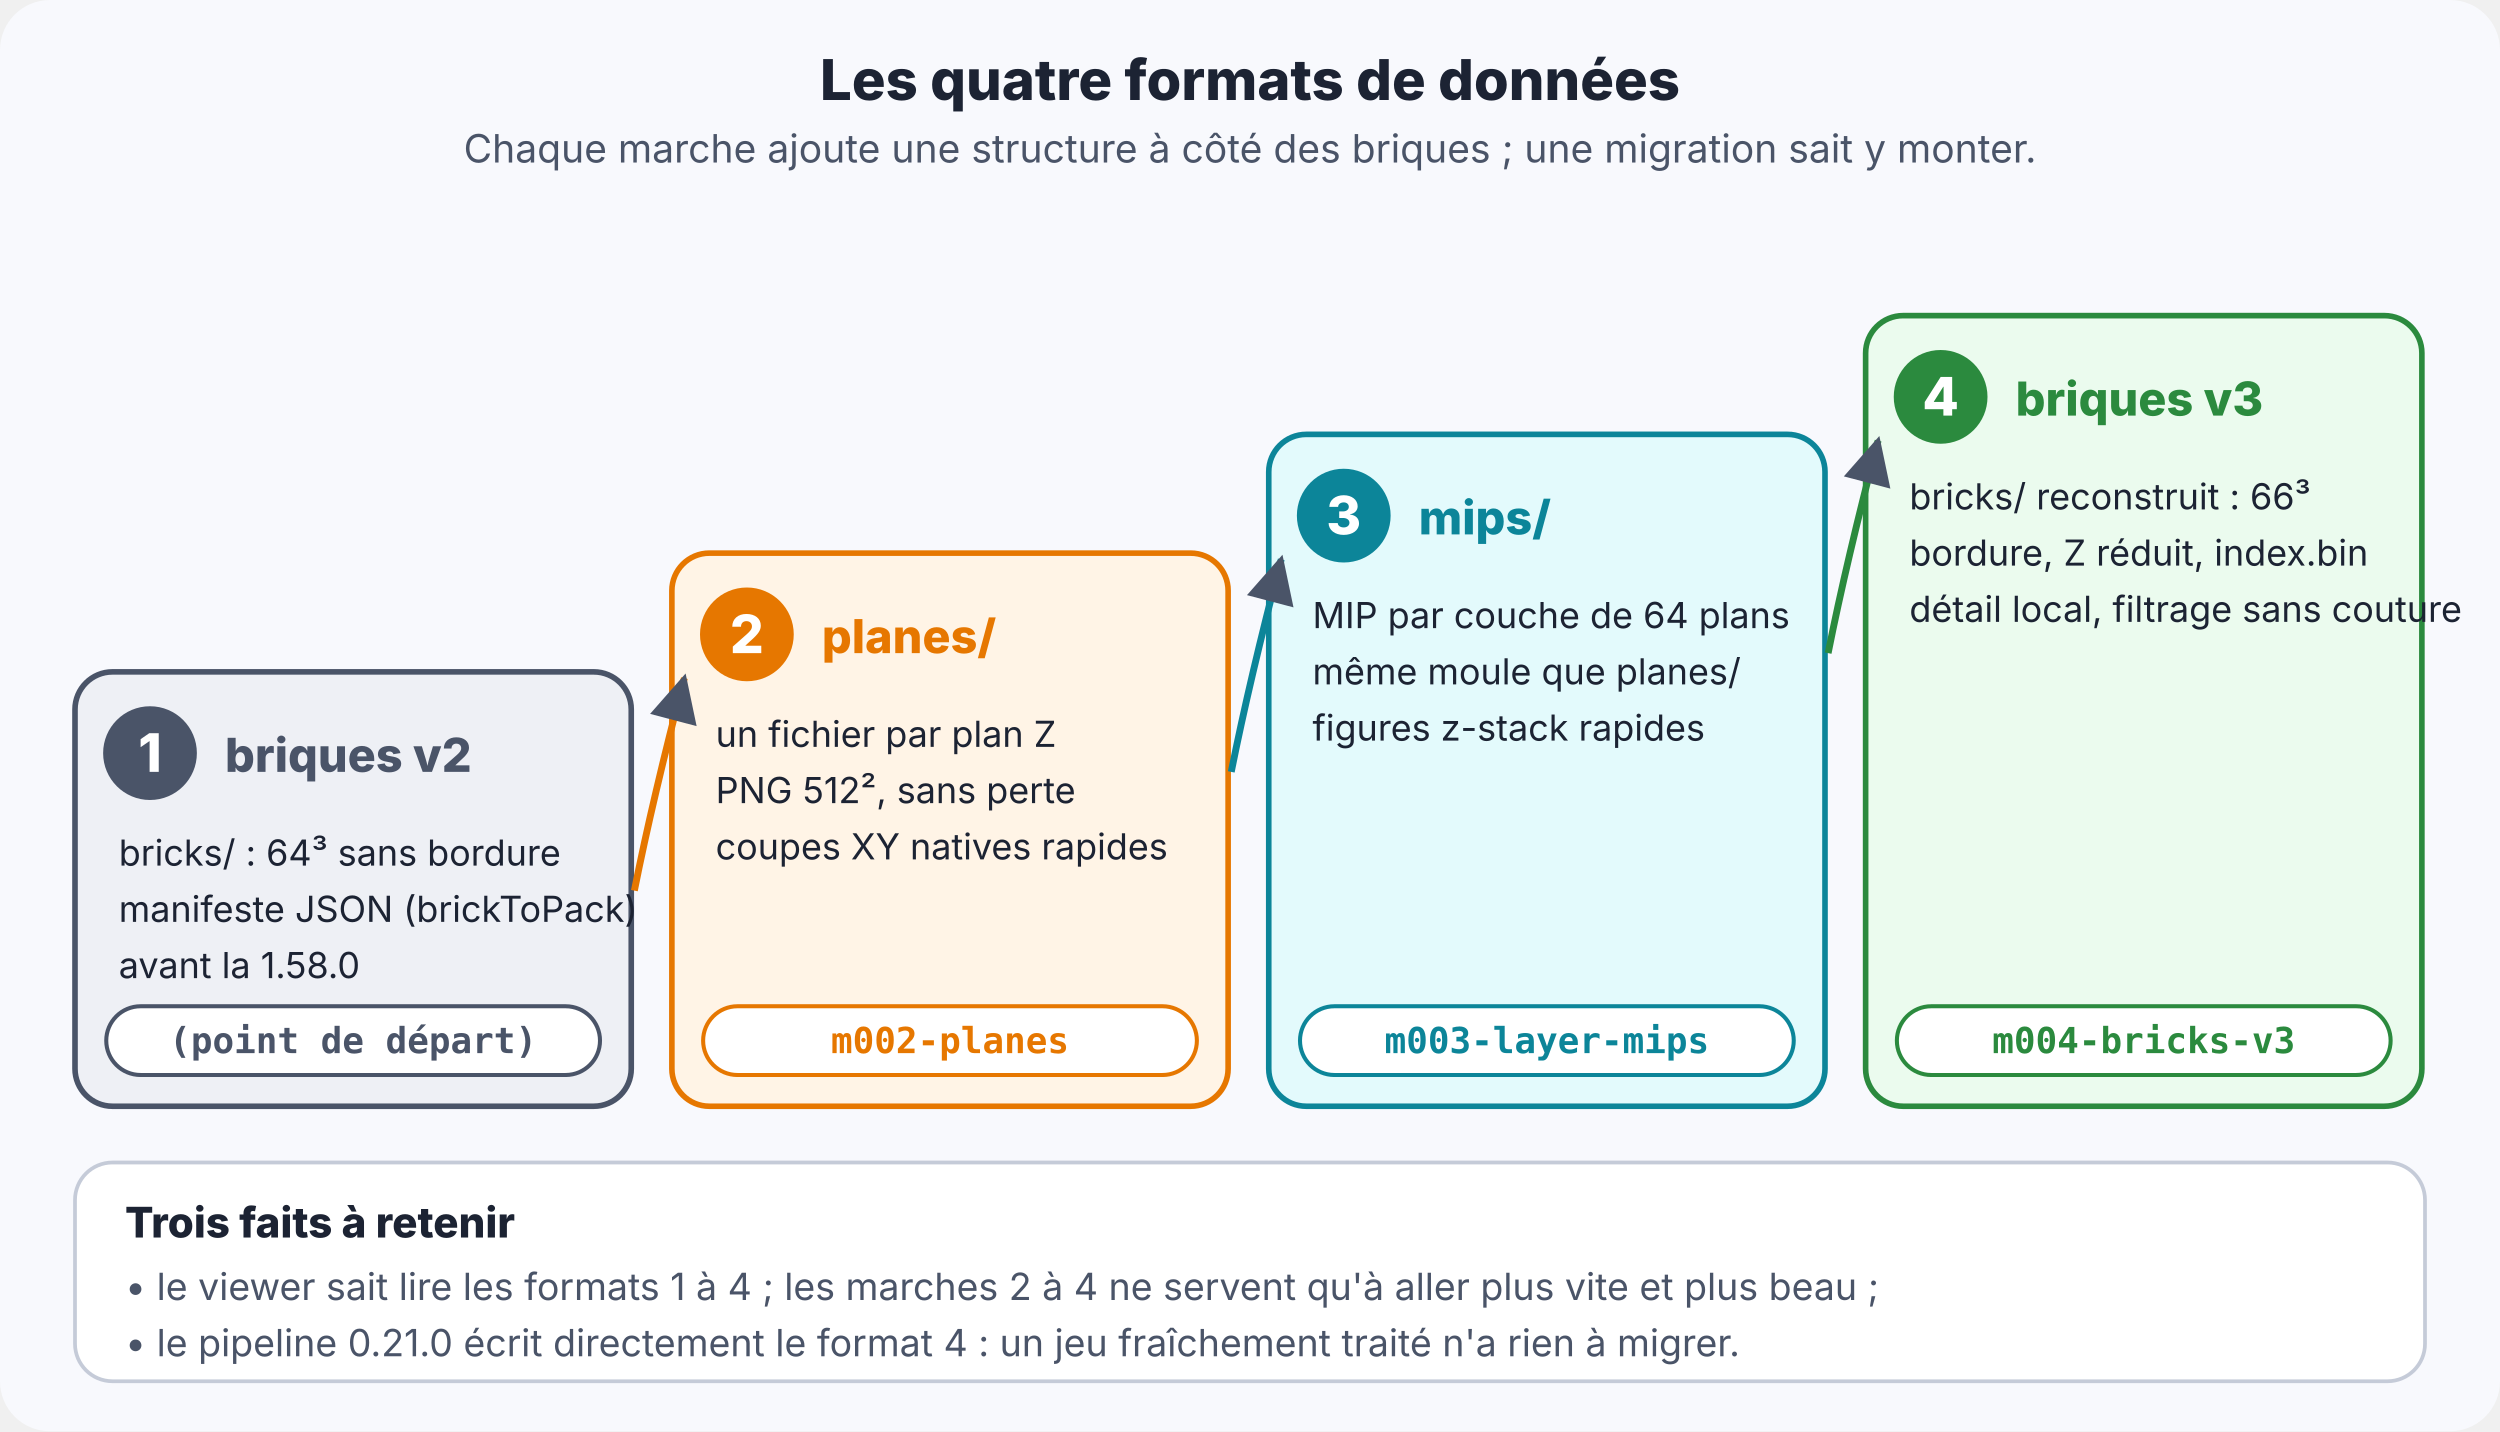
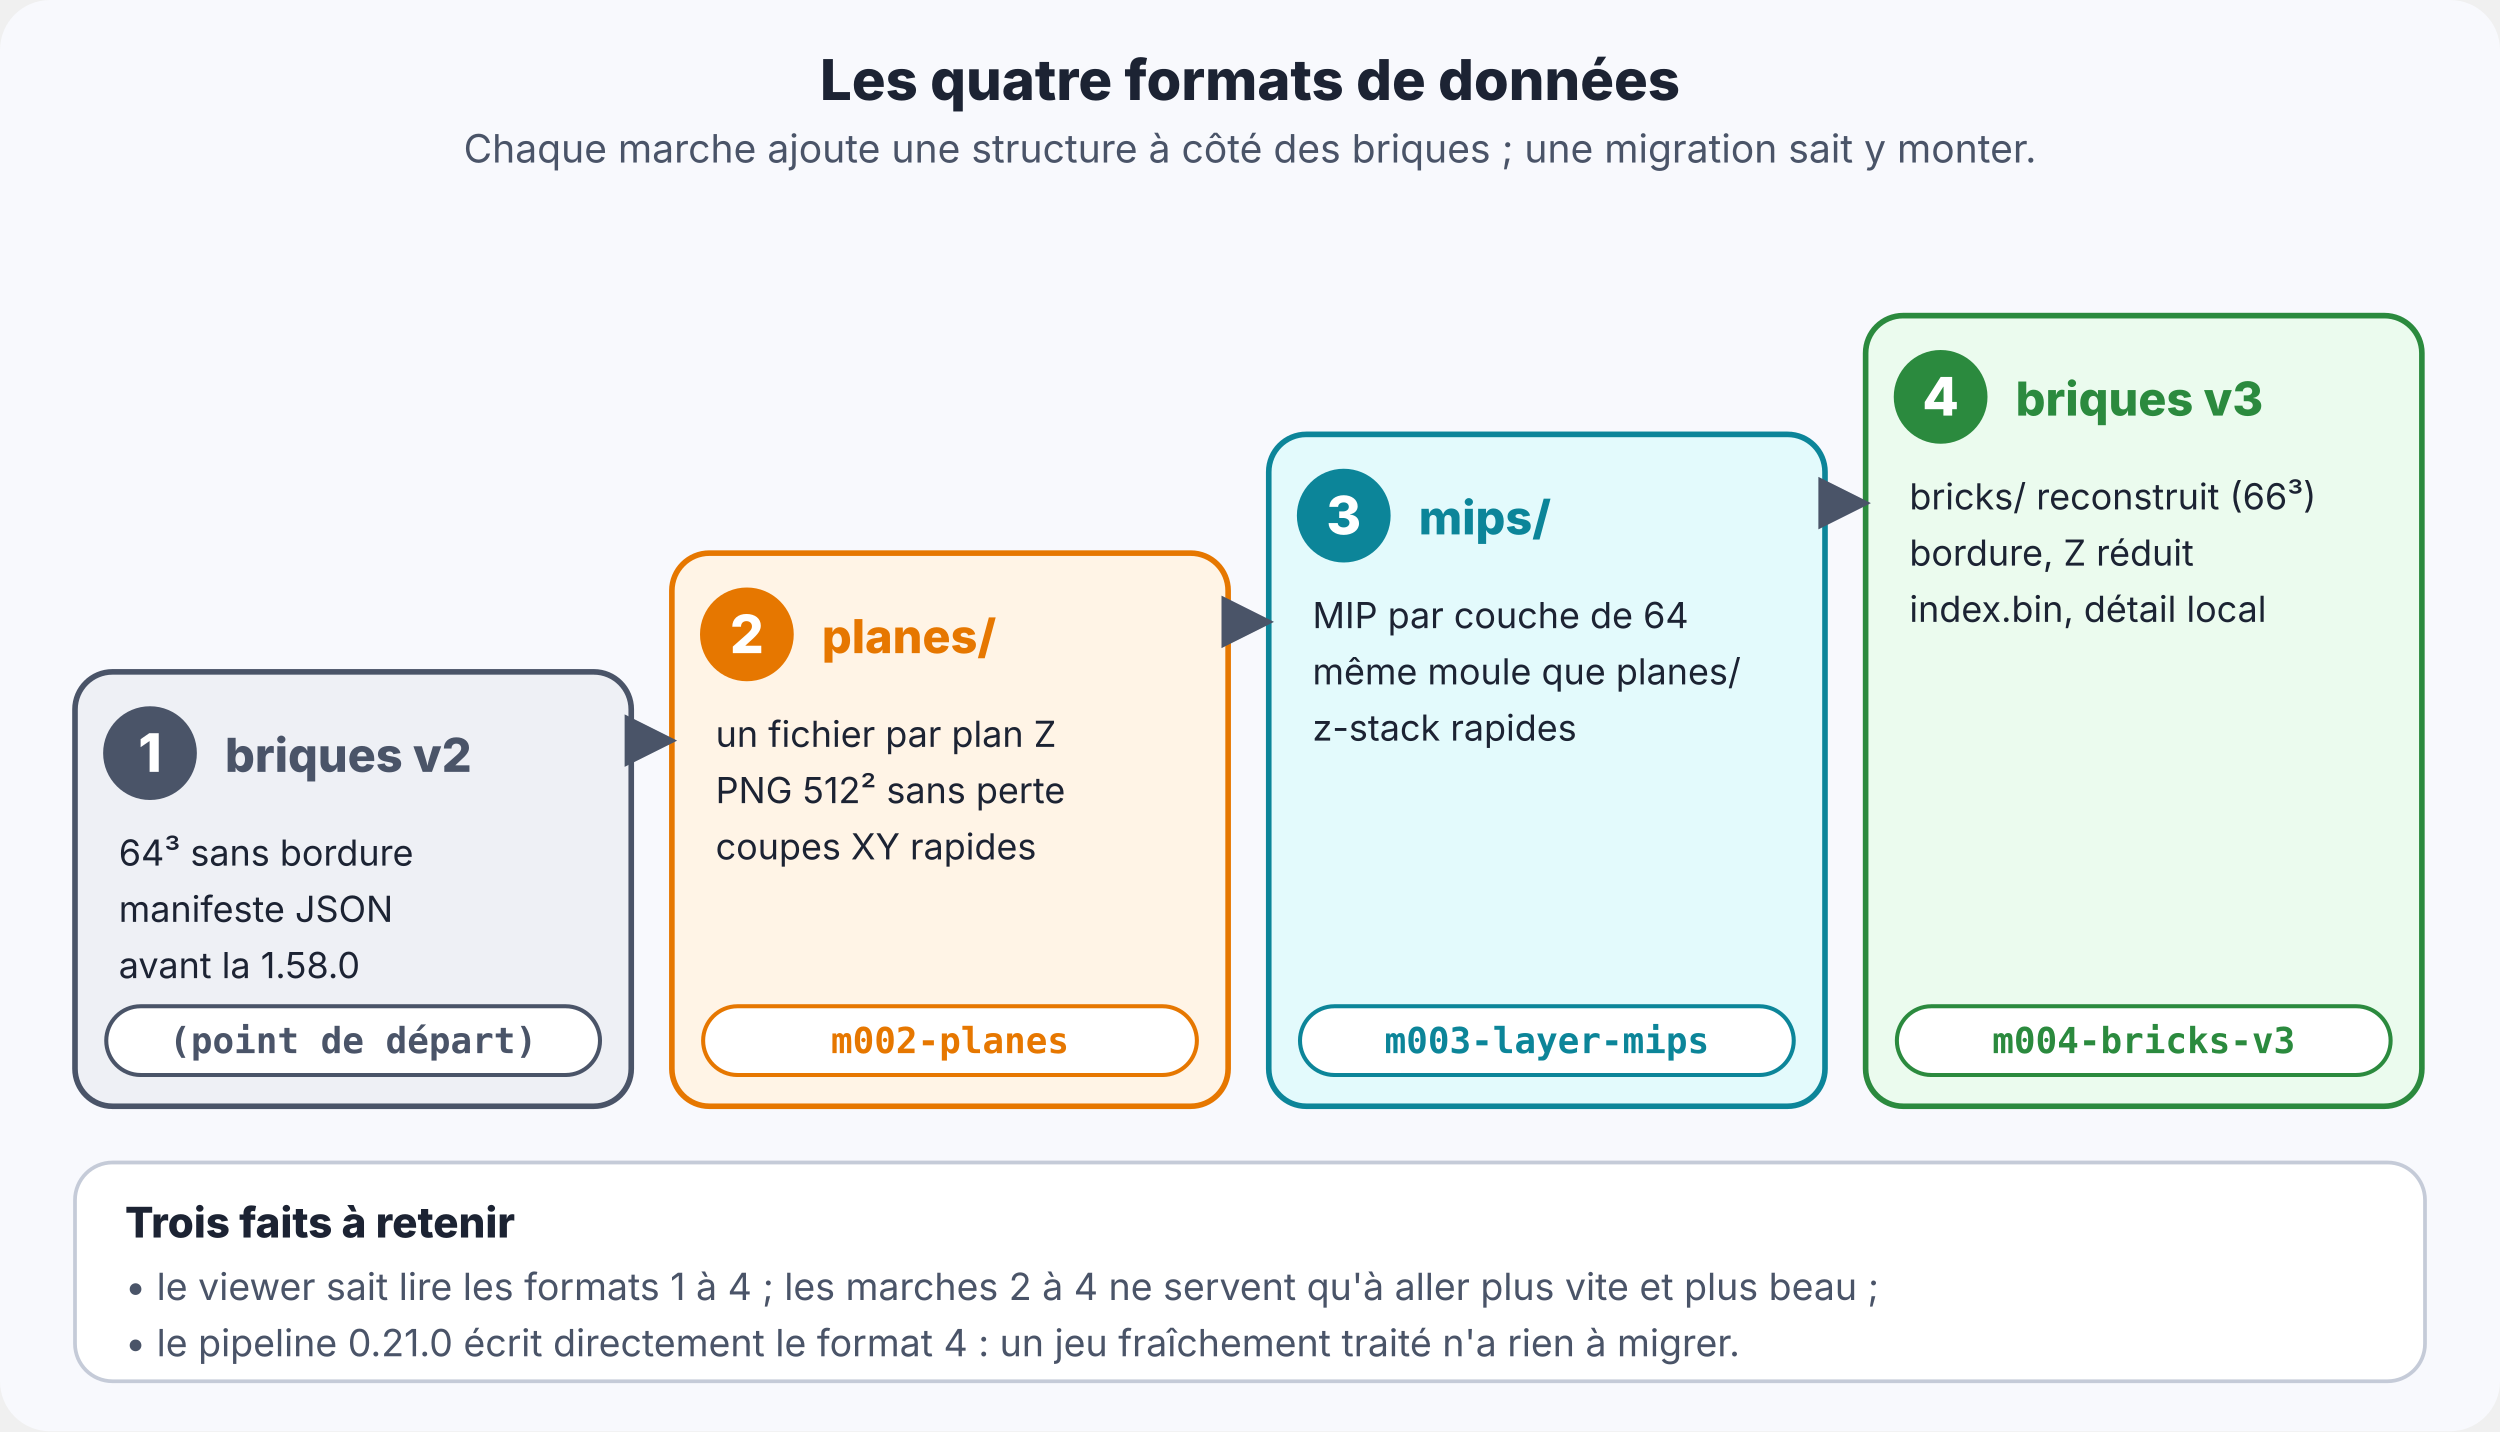
<svg xmlns="http://www.w3.org/2000/svg" viewBox="0 0 800 458" font-family="Inter, sans-serif">
  <defs>
    <marker id="arr" viewBox="0 0 10 10" refX="9" refY="5" markerWidth="7" markerHeight="7" orient="auto">
      <path d="M0,0 L10,5 L0,10 z" fill="#4a5468" />
    </marker>
    <marker id="arrr" viewBox="0 0 10 10" refX="9" refY="5" markerWidth="7" markerHeight="7" orient="auto">
      <path d="M0,0 L10,5 L0,10 z" fill="#c92a2a" />
    </marker>
  </defs>
  <rect width="800" height="458" rx="16" fill="#f8f9fd" />
  <text x="400" y="32" font-size="18" font-weight="800" fill="#1c2333" text-anchor="middle">Les quatre formats de données</text>
  <text x="400" y="52" font-size="12.5" font-weight="400" fill="#4a5468" text-anchor="middle">Chaque marche ajoute une structure à côté des briques ; une migration sait y monter.</text>
  <rect x="24" y="215" width="178" height="139" rx="12" fill="#eef0f5" stroke="#4a5468" stroke-width="1.8" />
  <circle cx="48" cy="241" r="15" fill="#4a5468" stroke="none" stroke-width="1" />
  <text x="48" y="247" font-size="17" font-weight="800" fill="#fff" text-anchor="middle">1</text>
  <text x="72" y="247" font-size="15" font-weight="800" fill="#4a5468" text-anchor="start">briques v2</text>
-   <text x="38" y="277" font-size="11.5" font-weight="400" fill="#1c2333" text-anchor="start">bricks/ : 64³ sans bordure</text>
-   <text x="38" y="295" font-size="11.5" font-weight="400" fill="#1c2333" text-anchor="start">manifeste JSON (brickToPack)</text>
+   <text x="38" y="277" font-size="11.5" font-weight="400" fill="#1c2333" text-anchor="start">64³ sans bordure</text>
+   <text x="38" y="295" font-size="11.5" font-weight="400" fill="#1c2333" text-anchor="start">manifeste JSON</text>
  <text x="38" y="313" font-size="11.5" font-weight="400" fill="#1c2333" text-anchor="start">avant la 1.58.0</text>
  <rect x="34" y="322" width="158" height="22" rx="11" fill="#fff" stroke="#4a5468" stroke-width="1.3" />
-   <text x="113.0" y="337" font-size="11.5" font-weight="700" fill="#4a5468" text-anchor="middle" font-family="'DejaVu Sans Mono', 'Liberation Mono', monospace">(point de départ)</text>
+   <text x="113.0" y="337" font-size="11.5" font-weight="700" fill="#4a5468" text-anchor="middle" font-family="'DejaVu Sans Mono', 'Liberation Mono', monospace">(point de départ)</text>
  <rect x="215" y="177" width="178" height="177" rx="12" fill="#fff4e6" stroke="#e67700" stroke-width="1.8" />
  <circle cx="239" cy="203" r="15" fill="#e67700" stroke="none" stroke-width="1" />
  <text x="239" y="209" font-size="17" font-weight="800" fill="#fff" text-anchor="middle">2</text>
  <text x="263" y="209" font-size="15" font-weight="800" fill="#e67700" text-anchor="start">planes/</text>
  <text x="229" y="239" font-size="11.5" font-weight="400" fill="#1c2333" text-anchor="start">un fichier par plan Z</text>
-   <text x="229" y="257" font-size="11.5" font-weight="400" fill="#1c2333" text-anchor="start">PNG 512², sans perte</text>
-   <text x="229" y="275" font-size="11.5" font-weight="400" fill="#1c2333" text-anchor="start">coupes XY natives rapides</text>
+   <text x="229" y="257" font-size="11.5" font-weight="400" fill="#1c2333" text-anchor="start">PNG 512² sans perte</text>
+   <text x="229" y="275" font-size="11.5" font-weight="400" fill="#1c2333" text-anchor="start">coupes XY rapides</text>
  <rect x="225" y="322" width="158" height="22" rx="11" fill="#fff" stroke="#e67700" stroke-width="1.3" />
  <text x="304.0" y="337" font-size="11.5" font-weight="700" fill="#e67700" text-anchor="middle" font-family="'DejaVu Sans Mono', 'Liberation Mono', monospace">m002-planes</text>
-   <path d="M 203 285 Q 209 255 219 217" fill="none" stroke="#e67700" stroke-width="2.2" marker-end="url(#arr)" />
+   <line x1="202" y1="237" x2="215" y2="237" stroke="#e67700" stroke-width="2.4" marker-end="url(#arr)" />
  <rect x="406" y="139" width="178" height="215" rx="12" fill="#e3fafc" stroke="#0c8599" stroke-width="1.8" />
  <circle cx="430" cy="165" r="15" fill="#0c8599" stroke="none" stroke-width="1" />
  <text x="430" y="171" font-size="17" font-weight="800" fill="#fff" text-anchor="middle">3</text>
  <text x="454" y="171" font-size="15" font-weight="800" fill="#0c8599" text-anchor="start">mips/</text>
-   <text x="420" y="201" font-size="11.5" font-weight="400" fill="#1c2333" text-anchor="start">MIP par couche de 64 plans</text>
+   <text x="420" y="201" font-size="11.5" font-weight="400" fill="#1c2333" text-anchor="start">MIP par couche de 64</text>
  <text x="420" y="219" font-size="11.5" font-weight="400" fill="#1c2333" text-anchor="start">même moule que planes/</text>
-   <text x="420" y="237" font-size="11.5" font-weight="400" fill="#1c2333" text-anchor="start">figures z-stack rapides</text>
+   <text x="420" y="237" font-size="11.5" font-weight="400" fill="#1c2333" text-anchor="start">z-stack rapides</text>
  <rect x="416" y="322" width="158" height="22" rx="11" fill="#fff" stroke="#0c8599" stroke-width="1.3" />
  <text x="495.0" y="337" font-size="11.5" font-weight="700" fill="#0c8599" text-anchor="middle" font-family="'DejaVu Sans Mono', 'Liberation Mono', monospace">m003-layer-mips</text>
-   <path d="M 394 247 Q 400 217 410 179" fill="none" stroke="#0c8599" stroke-width="2.2" marker-end="url(#arr)" />
+   <line x1="393" y1="199" x2="406" y2="199" stroke="#0c8599" stroke-width="2.4" marker-end="url(#arr)" />
  <rect x="597" y="101" width="178" height="253" rx="12" fill="#ebfbee" stroke="#2b8a3e" stroke-width="1.8" />
  <circle cx="621" cy="127" r="15" fill="#2b8a3e" stroke="none" stroke-width="1" />
  <text x="621" y="133" font-size="17" font-weight="800" fill="#fff" text-anchor="middle">4</text>
  <text x="645" y="133" font-size="15" font-weight="800" fill="#2b8a3e" text-anchor="start">briques v3</text>
-   <text x="611" y="163" font-size="11.5" font-weight="400" fill="#1c2333" text-anchor="start">bricks/ reconstruit : 66³</text>
-   <text x="611" y="181" font-size="11.5" font-weight="400" fill="#1c2333" text-anchor="start">bordure, Z réduit, index.bin</text>
-   <text x="611" y="199" font-size="11.5" font-weight="400" fill="#1c2333" text-anchor="start">détail local, filtrage sans couture</text>
+   <text x="611" y="163" font-size="11.5" font-weight="400" fill="#1c2333" text-anchor="start">bricks/ reconstruit (66³)</text>
+   <text x="611" y="181" font-size="11.5" font-weight="400" fill="#1c2333" text-anchor="start">bordure, Z réduit</text>
+   <text x="611" y="199" font-size="11.5" font-weight="400" fill="#1c2333" text-anchor="start">index.bin, détail local</text>
  <rect x="607" y="322" width="158" height="22" rx="11" fill="#fff" stroke="#2b8a3e" stroke-width="1.3" />
  <text x="686.0" y="337" font-size="11.5" font-weight="700" fill="#2b8a3e" text-anchor="middle" font-family="'DejaVu Sans Mono', 'Liberation Mono', monospace">m004-bricks-v3</text>
-   <path d="M 585 209 Q 591 179 601 141" fill="none" stroke="#2b8a3e" stroke-width="2.2" marker-end="url(#arr)" />
+   <line x1="584" y1="161" x2="597" y2="161" stroke="#2b8a3e" stroke-width="2.4" marker-end="url(#arr)" />
  <rect x="24" y="372" width="752" height="70" rx="12" fill="#fff" stroke="#c5cbd8" stroke-width="1.2" />
  <text x="40" y="396" font-size="13.5" font-weight="800" fill="#1c2333" text-anchor="start">Trois faits à retenir</text>
  <text x="40" y="416" font-size="12" font-weight="400" fill="#4a5468" text-anchor="start">• le viewer sait lire les formats 1 à 4 ; les marches 2 à 4 ne servent qu'à aller plus vite et plus beau ;</text>
  <text x="40" y="434" font-size="12" font-weight="400" fill="#4a5468" text-anchor="start">• le pipeline 0.21.0 écrit directement le format 4 : un jeu fraîchement traité n'a rien à migrer.</text>
</svg>
